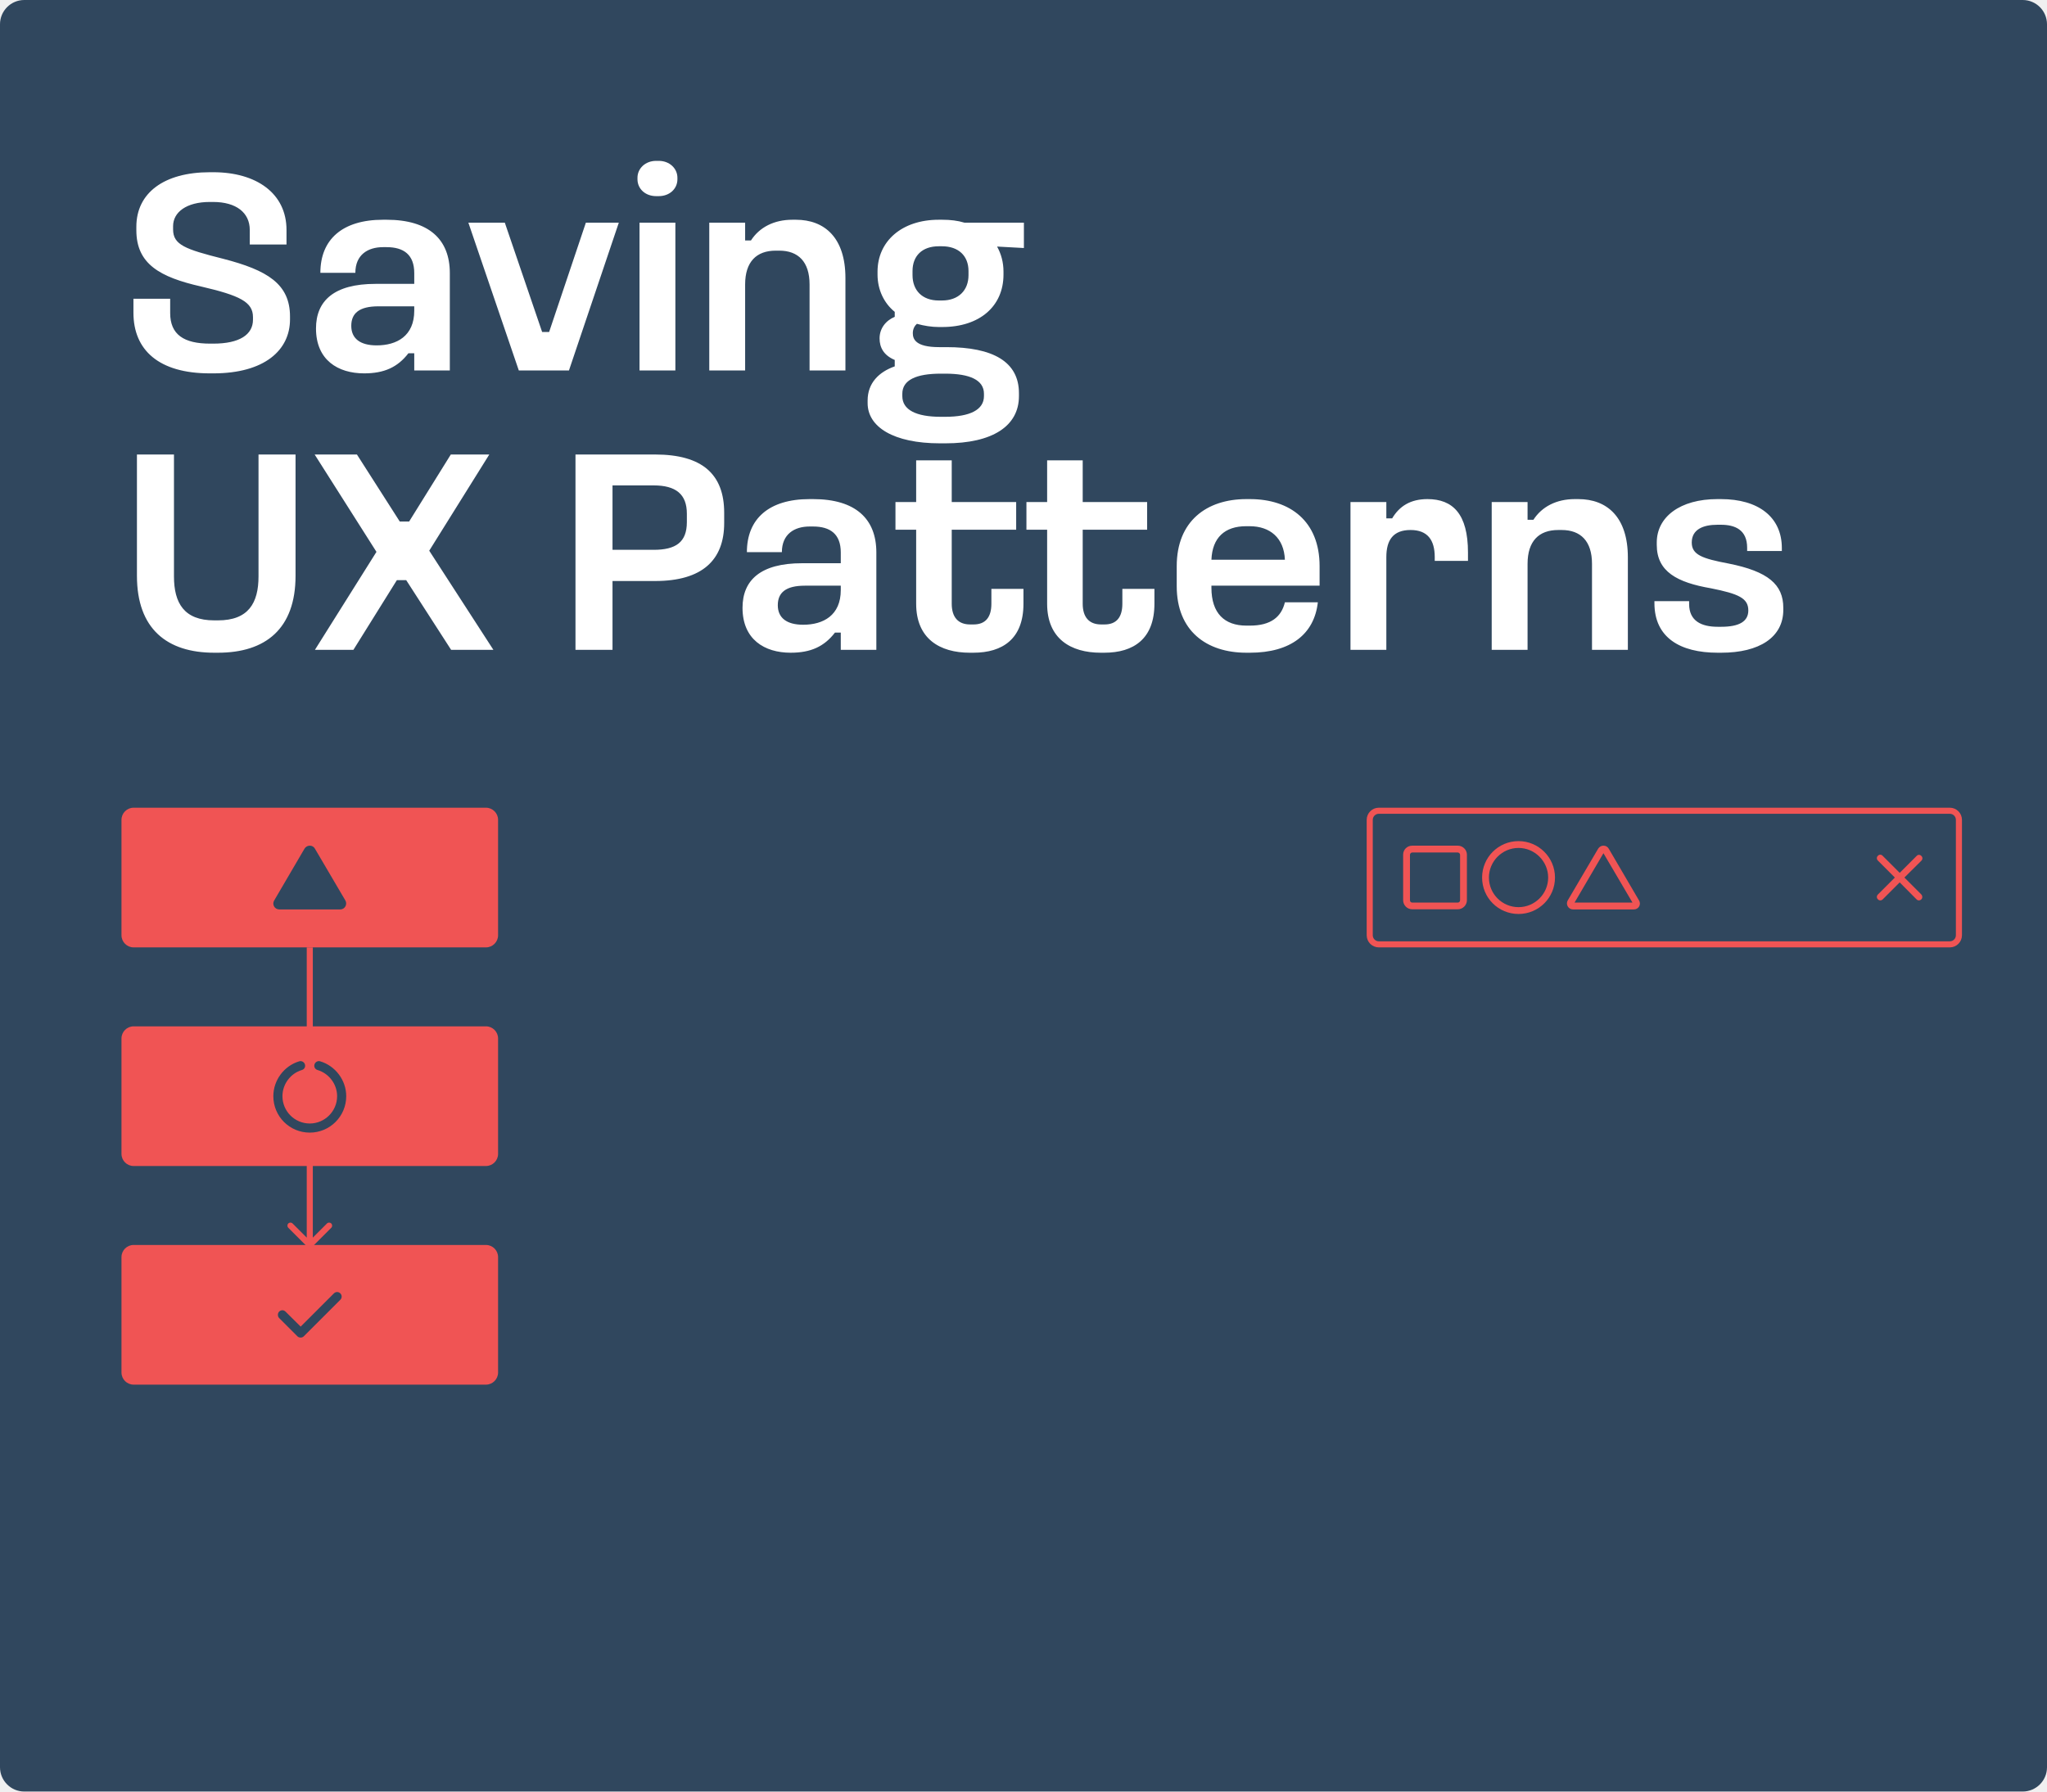
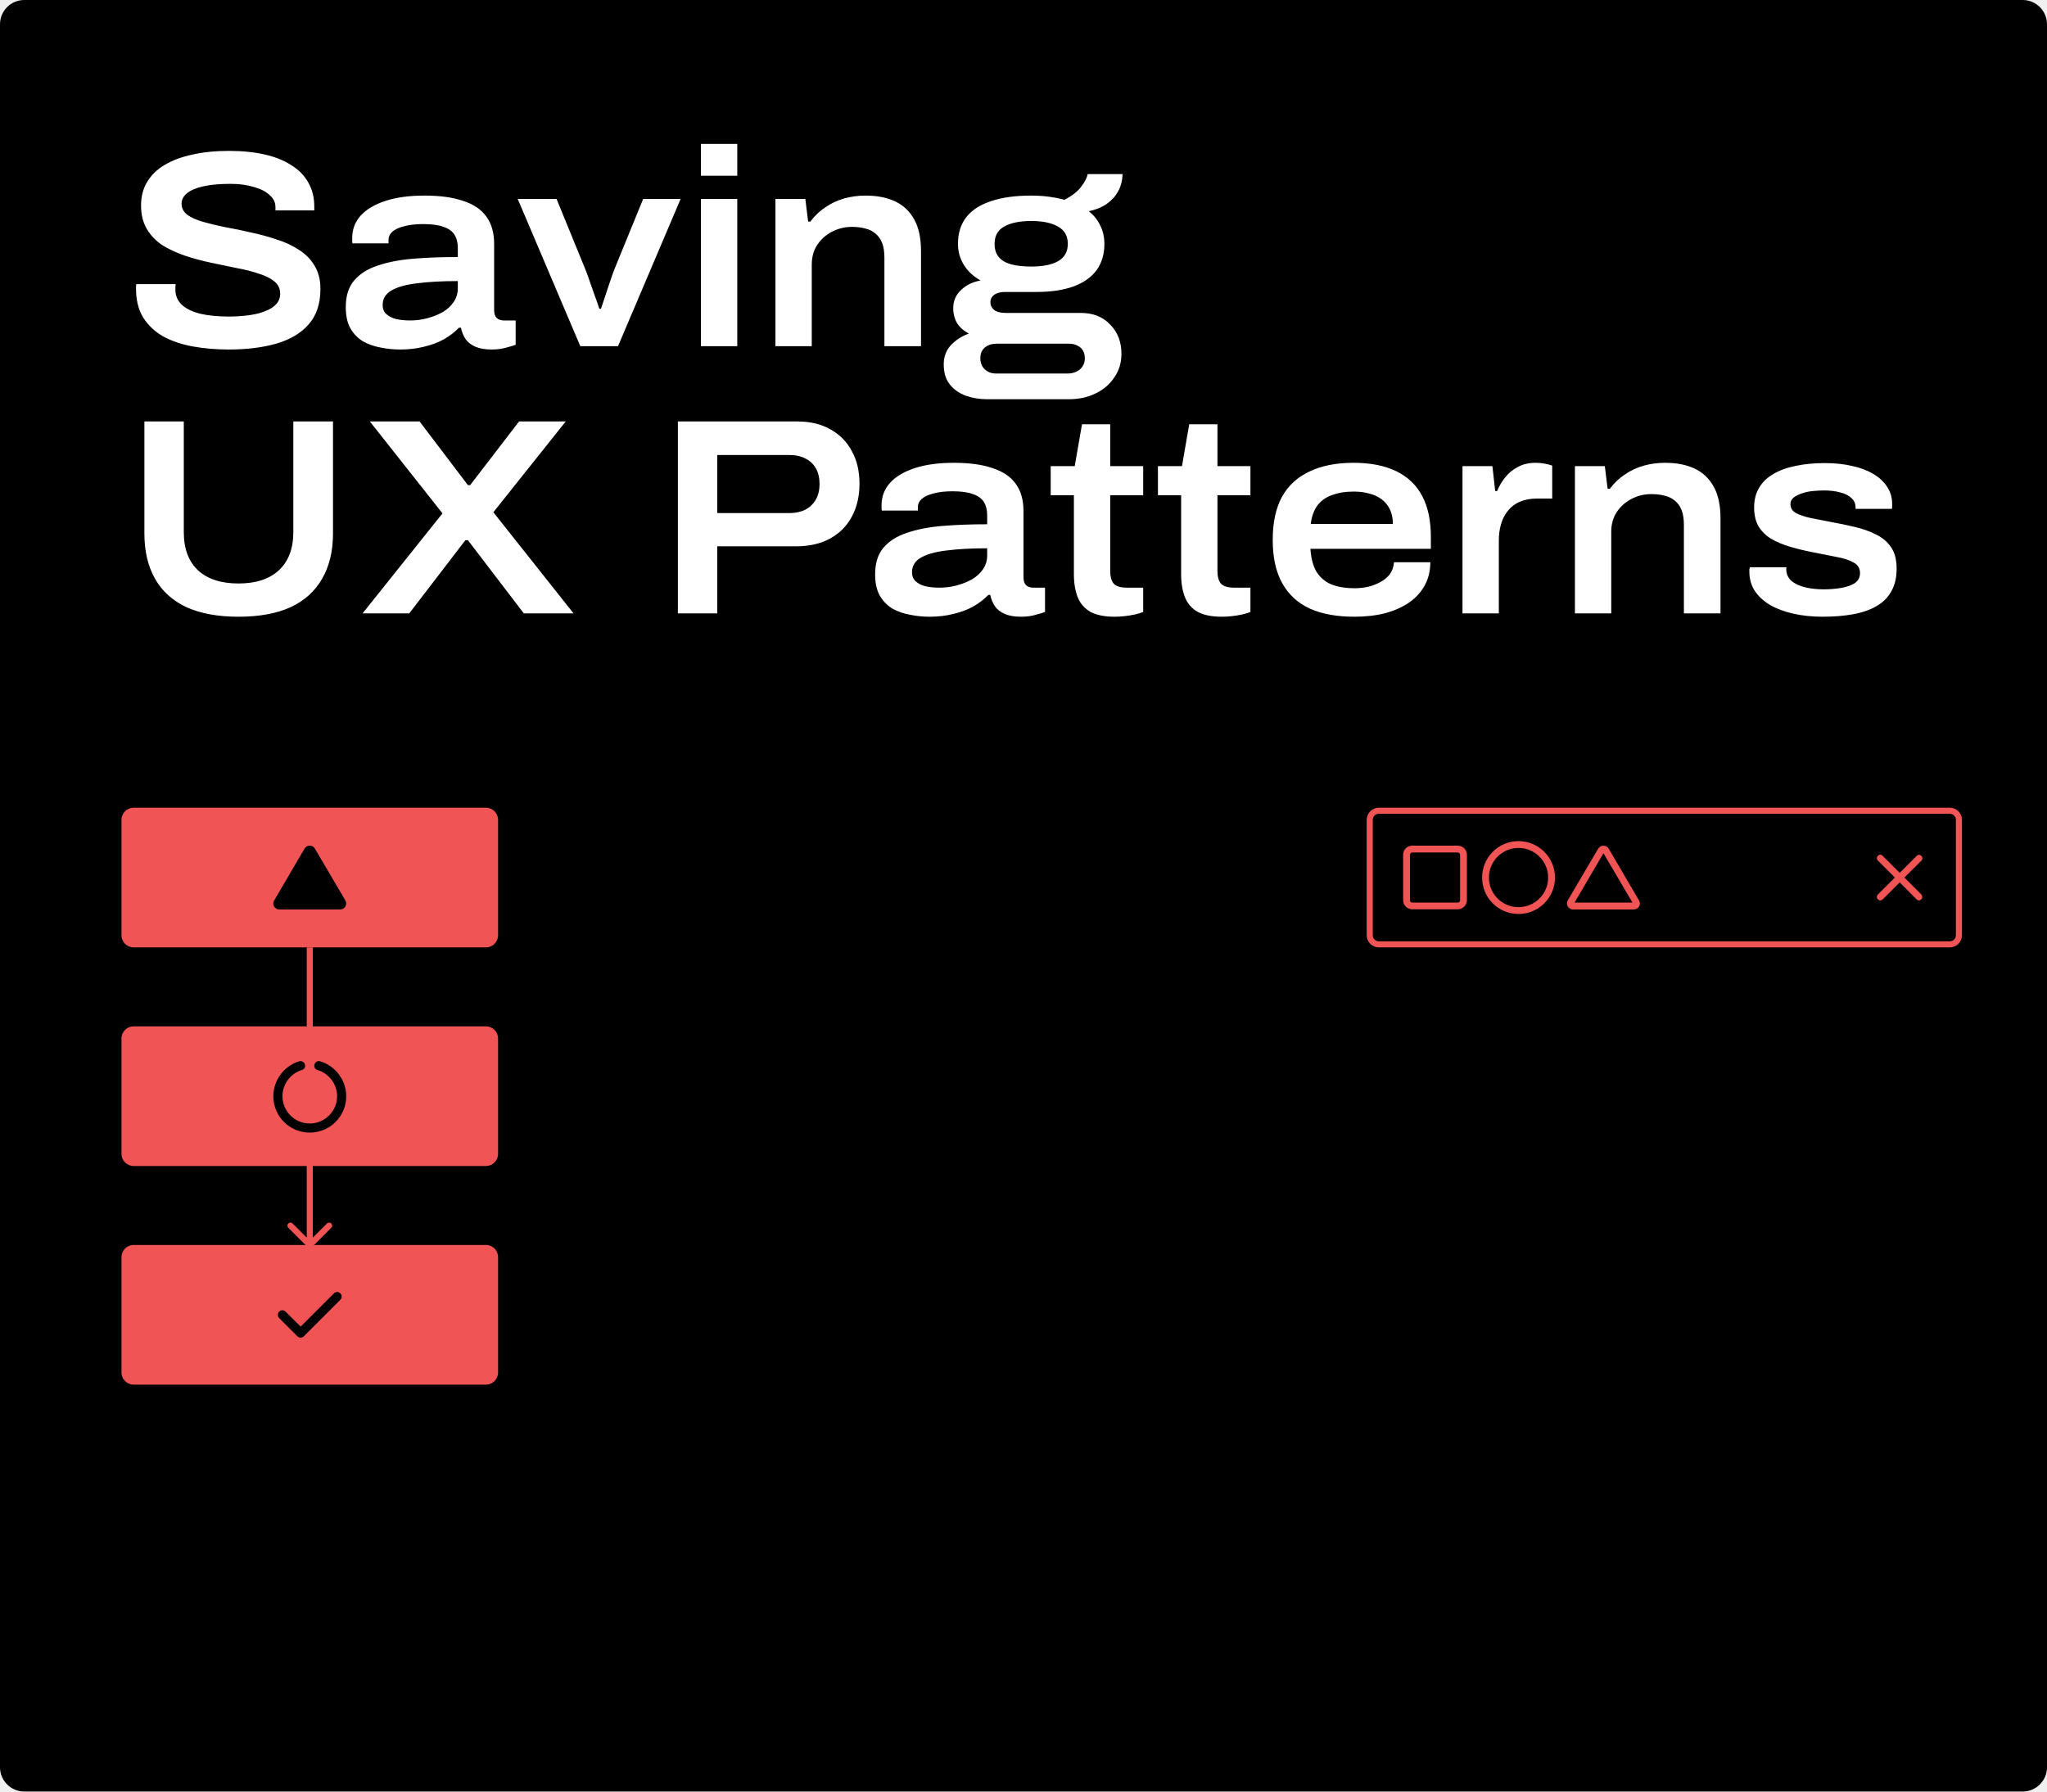
<svg xmlns="http://www.w3.org/2000/svg" width="337" height="295" viewBox="0 0 337 295" fill="none">
-   <rect width="337" height="295" rx="4" fill="#30475E" />
+   <rect width="337" height="295" rx="4" fill="black" />
  <path d="M50.646 205.354C50.842 205.549 51.158 205.549 51.354 205.354L54.535 202.172C54.731 201.976 54.731 201.66 54.535 201.464C54.34 201.269 54.024 201.269 53.828 201.464L51 204.293L48.172 201.464C47.976 201.269 47.66 201.269 47.465 201.464C47.269 201.66 47.269 201.976 47.465 202.172L50.646 205.354ZM50.5 156L50.5 205L51.5 205L51.5 156L50.5 156Z" fill="#F05454" />
-   <path d="M34.544 28.36C27.008 28.36 22.448 31.768 22.448 37.336V37.912C22.448 43.48 26.336 45.64 33.104 47.176C39.488 48.664 41.648 49.72 41.648 52.216V52.648C41.648 55.096 39.44 56.584 35.12 56.584H34.592C30.272 56.584 28.016 55.096 28.016 51.544V49.192H21.968V51.496C21.968 57.64 26.144 61.48 34.544 61.48H35.12C43.568 61.48 47.744 57.64 47.744 52.6V52.12C47.744 46.744 44 44.488 36.752 42.616C30.464 41.032 28.496 40.312 28.496 37.768V37.24C28.496 34.936 30.704 33.256 34.544 33.256H35.072C38.912 33.256 41.12 35.032 41.12 37.864V40.264H47.168V37.864C47.168 31.816 42.176 28.36 35.12 28.36H34.544ZM63.063 36.184C56.343 36.184 52.743 39.448 52.743 44.92H58.503C58.503 41.944 60.567 40.696 63.063 40.696H63.639C66.471 40.696 68.199 41.944 68.199 44.968V46.744H61.815C54.999 46.744 52.023 49.528 52.023 54.088C52.023 59.272 55.623 61.48 59.943 61.48C63.255 61.48 65.463 60.472 67.239 58.168H68.199V61H74.055V44.968C74.055 39.448 70.647 36.184 63.639 36.184H63.063ZM62.295 50.44H68.199V51.16C68.199 55.336 65.319 56.872 62.007 56.872C59.271 56.872 57.831 55.72 57.831 53.656C57.831 51.592 59.127 50.44 62.295 50.44ZM77.108 36.664L85.412 61H93.668L101.876 36.664H96.452L90.404 54.664H89.252L83.108 36.664H77.108ZM105.284 36.664V61H111.188V36.664H105.284ZM108.02 26.488C106.244 26.488 104.948 27.736 104.948 29.272V29.512C104.948 31.096 106.244 32.296 108.02 32.296H108.452C110.228 32.296 111.524 31.096 111.524 29.512V29.272C111.524 27.736 110.228 26.488 108.452 26.488H108.02ZM116.768 36.664V61H122.672V46.84C122.672 43.096 124.544 41.272 127.712 41.272H128.288C131.408 41.272 133.28 43.096 133.28 46.84V61H139.184V45.784C139.184 39.16 135.776 36.184 131.024 36.184H130.448C127.424 36.184 125.024 37.432 123.632 39.592H122.672V36.664H116.768ZM154.55 36.184C148.454 36.184 144.47 39.736 144.47 44.728V45.208C144.47 47.704 145.526 49.912 147.302 51.352V52.168C145.814 52.792 144.806 54.088 144.806 55.72C144.806 57.208 145.478 58.504 147.302 59.272V60.328C144.71 61.24 142.838 63.064 142.838 65.944V66.376C142.838 70.312 147.11 73 154.742 73H155.654C163.382 73 167.75 70.168 167.75 65.224V64.744C167.75 59.56 163.478 57.16 155.798 57.16H154.598C150.71 57.16 150.278 55.816 150.278 54.856C150.278 54.136 150.614 53.608 150.95 53.32C152.15 53.656 153.398 53.848 154.55 53.848H155.126C161.27 53.848 165.206 50.44 165.206 45.208V44.728C165.206 43.192 164.822 41.8 164.15 40.6L168.566 40.84V36.664H158.774C157.67 36.328 156.47 36.184 155.126 36.184H154.55ZM154.55 40.552H155.078C157.814 40.552 159.446 42.136 159.446 44.632V45.304C159.446 47.8 157.814 49.48 155.078 49.48H154.55C151.814 49.48 150.23 47.8 150.23 45.304V44.632C150.23 42.136 151.814 40.552 154.55 40.552ZM154.886 61.528H155.606C159.686 61.528 161.99 62.584 161.99 64.84V65.224C161.99 67.48 159.686 68.632 155.606 68.632H154.886C150.806 68.632 148.55 67.48 148.55 65.224V64.84C148.55 62.584 150.806 61.528 154.886 61.528ZM22.544 74.84V94.808C22.544 103.544 27.488 107.48 35.264 107.48H35.888C43.712 107.48 48.656 103.544 48.656 94.808V74.84H42.56V94.904C42.56 99.32 40.88 102.152 35.888 102.152H35.264C30.32 102.152 28.64 99.32 28.64 94.904V74.84H22.544ZM51.801 74.84L61.977 90.872L51.849 107H58.185L65.338 95.528H66.874L74.266 107H81.225L70.665 90.68L80.553 74.84H74.218L67.353 85.88H65.817L58.761 74.84H51.801ZM94.743 74.84V107H100.839V95.672H107.847C115.623 95.672 119.223 92.216 119.223 86.12V84.44C119.223 78.104 115.623 74.84 107.847 74.84H94.743ZM100.839 79.928H107.607C111.255 79.928 113.079 81.368 113.079 84.584V85.976C113.079 89.288 111.255 90.536 107.607 90.536H100.839V79.928ZM133.282 82.184C126.562 82.184 122.962 85.448 122.962 90.92H128.722C128.722 87.944 130.786 86.696 133.282 86.696H133.858C136.69 86.696 138.418 87.944 138.418 90.968V92.744H132.034C125.218 92.744 122.242 95.528 122.242 100.088C122.242 105.272 125.842 107.48 130.162 107.48C133.474 107.48 135.682 106.472 137.458 104.168H138.418V107H144.274V90.968C144.274 85.448 140.866 82.184 133.858 82.184H133.282ZM132.514 96.44H138.418V97.16C138.418 101.336 135.538 102.872 132.226 102.872C129.49 102.872 128.05 101.72 128.05 99.656C128.05 97.592 129.346 96.44 132.514 96.44ZM150.829 75.8V82.664H147.421V87.224H150.829V99.416C150.829 105.176 154.717 107.48 159.661 107.48H160.237C165.085 107.48 168.493 105.176 168.493 99.416V96.968H163.213V99.416C163.213 101.624 162.253 102.824 160.285 102.824H159.709C157.741 102.824 156.685 101.624 156.685 99.416V87.224H167.293V82.664H156.685V75.8H150.829ZM172.391 75.8V82.664H168.983V87.224H172.391V99.416C172.391 105.176 176.279 107.48 181.223 107.48H181.799C186.647 107.48 190.055 105.176 190.055 99.416V96.968H184.775V99.416C184.775 101.624 183.815 102.824 181.847 102.824H181.271C179.303 102.824 178.247 101.624 178.247 99.416V87.224H188.855V82.664H178.247V75.8H172.391ZM205.198 82.184C198.622 82.184 193.726 85.832 193.726 93.224V96.536C193.726 103.88 198.622 107.48 205.198 107.48H205.774C212.542 107.48 216.382 104.36 216.958 99.176H211.534C210.958 101.576 209.23 103.016 205.774 103.016H205.198C201.598 103.016 199.438 101 199.438 96.776V96.44H217.246V93.224C217.246 85.832 212.398 82.184 205.774 82.184H205.198ZM205.15 86.648H205.726C209.086 86.648 211.39 88.568 211.534 92.168H199.438C199.582 88.52 201.646 86.648 205.15 86.648ZM222.331 82.664V107H228.235V91.736C228.235 88.952 229.339 87.272 232.219 87.272C235.051 87.272 236.203 88.952 236.203 91.736V92.36H241.675V90.968C241.675 84.632 239.179 82.184 235.003 82.184C232.219 82.184 230.395 83.336 229.195 85.352H228.235V82.664H222.331ZM245.581 82.664V107H251.485V92.84C251.485 89.096 253.357 87.272 256.525 87.272H257.101C260.221 87.272 262.093 89.096 262.093 92.84V107H267.997V91.784C267.997 85.16 264.589 82.184 259.837 82.184H259.261C256.237 82.184 253.837 83.432 252.445 85.592H251.485V82.664H245.581ZM282.739 82.184C276.595 82.184 272.755 85.112 272.755 89.336V89.72C272.755 94.136 276.115 95.912 281.683 96.872C286.243 97.784 287.827 98.504 287.827 100.52C287.827 102.296 286.387 103.208 283.363 103.208H282.787C280.099 103.208 278.083 102.248 278.083 99.464V98.984H272.371V99.32C272.371 104.984 276.595 107.48 282.787 107.48H283.363C289.651 107.48 293.587 104.936 293.587 100.424V100.088C293.587 96.248 291.091 94.088 284.563 92.792C280.243 91.976 278.515 91.352 278.515 89.336C278.515 87.176 280.387 86.408 282.739 86.408H283.315C285.619 86.408 287.635 87.224 287.635 90.2V90.728H293.347V90.248C293.347 85.112 289.459 82.184 283.315 82.184H282.739Z" fill="white" />
+   <path d="M37.664 57.552C35.579 57.552 33.601 57.383 31.73 57.046C29.89 56.709 28.265 56.157 26.854 55.39C25.474 54.593 24.385 53.565 23.588 52.308C22.791 51.02 22.392 49.425 22.392 47.524C22.392 47.401 22.392 47.279 22.392 47.156C22.423 47.003 22.438 46.88 22.438 46.788H28.924C28.924 46.88 28.909 47.018 28.878 47.202C28.878 47.355 28.878 47.524 28.878 47.708C28.878 48.689 29.231 49.517 29.936 50.192C30.641 50.836 31.653 51.327 32.972 51.664C34.321 51.971 35.885 52.124 37.664 52.124C38.615 52.124 39.504 52.078 40.332 51.986C41.191 51.894 41.973 51.756 42.678 51.572C43.383 51.357 43.997 51.112 44.518 50.836C45.039 50.529 45.438 50.177 45.714 49.778C45.99 49.349 46.128 48.889 46.128 48.398C46.128 47.539 45.806 46.849 45.162 46.328C44.518 45.807 43.644 45.377 42.54 45.04C41.467 44.672 40.24 44.365 38.86 44.12C37.511 43.844 36.115 43.553 34.674 43.246C33.233 42.939 31.822 42.556 30.442 42.096C29.093 41.636 27.866 41.069 26.762 40.394C25.689 39.689 24.83 38.799 24.186 37.726C23.542 36.653 23.22 35.349 23.22 33.816C23.22 32.344 23.557 31.056 24.232 29.952C24.907 28.817 25.873 27.882 27.13 27.146C28.418 26.379 29.951 25.812 31.73 25.444C33.509 25.045 35.502 24.846 37.71 24.846C39.887 24.846 41.85 25.045 43.598 25.444C45.346 25.843 46.818 26.441 48.014 27.238C49.241 28.005 50.161 28.955 50.774 30.09C51.418 31.225 51.74 32.528 51.74 34V34.644H45.346V34.092C45.346 33.325 45.024 32.666 44.38 32.114C43.767 31.531 42.893 31.087 41.758 30.78C40.654 30.443 39.381 30.274 37.94 30.274C36.131 30.274 34.628 30.412 33.432 30.688C32.236 30.964 31.347 31.347 30.764 31.838C30.181 32.329 29.89 32.896 29.89 33.54C29.89 34.276 30.212 34.889 30.856 35.38C31.5 35.84 32.359 36.223 33.432 36.53C34.505 36.837 35.717 37.128 37.066 37.404C38.446 37.649 39.857 37.941 41.298 38.278C42.77 38.585 44.181 38.968 45.53 39.428C46.91 39.857 48.137 40.425 49.21 41.13C50.314 41.835 51.173 42.709 51.786 43.752C52.43 44.795 52.752 46.067 52.752 47.57C52.752 49.993 52.108 51.94 50.82 53.412C49.563 54.853 47.784 55.911 45.484 56.586C43.215 57.23 40.608 57.552 37.664 57.552ZM65.895 57.552C64.822 57.552 63.748 57.445 62.675 57.23C61.632 57.046 60.666 56.709 59.777 56.218C58.918 55.697 58.228 54.991 57.707 54.102C57.186 53.182 56.925 52.001 56.925 50.56C56.925 48.751 57.37 47.309 58.259 46.236C59.179 45.132 60.467 44.304 62.123 43.752C63.81 43.169 65.772 42.786 68.011 42.602C70.28 42.418 72.734 42.326 75.371 42.326V40.854C75.371 39.965 75.187 39.229 74.819 38.646C74.451 38.063 73.853 37.634 73.025 37.358C72.228 37.051 71.108 36.898 69.667 36.898C68.41 36.898 67.352 37.021 66.493 37.266C65.634 37.481 64.99 37.787 64.561 38.186C64.162 38.554 63.963 38.983 63.963 39.474V40.072H58.029C57.998 39.949 57.983 39.827 57.983 39.704C57.983 39.551 57.983 39.382 57.983 39.198C57.983 37.787 58.443 36.561 59.363 35.518C60.314 34.475 61.678 33.663 63.457 33.08C65.236 32.497 67.382 32.206 69.897 32.206C72.442 32.206 74.558 32.497 76.245 33.08C77.962 33.632 79.235 34.491 80.063 35.656C80.922 36.821 81.351 38.324 81.351 40.164V51.066C81.351 51.649 81.489 52.078 81.765 52.354C82.072 52.63 82.47 52.768 82.961 52.768H84.893V56.77C84.586 56.893 84.08 57.046 83.375 57.23C82.67 57.445 81.857 57.552 80.937 57.552C79.864 57.552 78.974 57.399 78.269 57.092C77.564 56.785 77.027 56.371 76.659 55.85C76.291 55.298 76.03 54.669 75.877 53.964H75.555C74.85 54.7 74.006 55.344 73.025 55.896C72.074 56.417 71.001 56.816 69.805 57.092C68.609 57.399 67.306 57.552 65.895 57.552ZM67.551 52.768C68.502 52.768 69.437 52.645 70.357 52.4C71.277 52.155 72.12 51.817 72.887 51.388C73.654 50.928 74.252 50.376 74.681 49.732C75.141 49.057 75.371 48.306 75.371 47.478V46.282C72.764 46.282 70.526 46.405 68.655 46.65C66.815 46.865 65.404 47.263 64.423 47.846C63.472 48.398 62.997 49.195 62.997 50.238C62.997 50.851 63.196 51.342 63.595 51.71C63.994 52.078 64.53 52.354 65.205 52.538C65.91 52.691 66.692 52.768 67.551 52.768ZM95.536 57L85.232 32.758H91.626L96.272 44.12C96.487 44.611 96.732 45.27 97.008 46.098C97.284 46.895 97.575 47.723 97.882 48.582C98.189 49.41 98.449 50.161 98.664 50.836H98.94C99.155 50.192 99.4 49.456 99.676 48.628C99.952 47.769 100.228 46.941 100.504 46.144C100.78 45.316 101.025 44.641 101.24 44.12L105.886 32.758H112.05L101.746 57H95.536ZM115.398 28.94V23.696H121.378V28.94H115.398ZM115.398 57V32.758H121.378V57H115.398ZM127.661 57V32.758H132.583L133.043 36.484H133.411C134.147 35.503 134.991 34.705 135.941 34.092C136.892 33.448 137.919 32.973 139.023 32.666C140.158 32.359 141.308 32.206 142.473 32.206C144.405 32.206 146.046 32.528 147.395 33.172C148.745 33.816 149.787 34.813 150.523 36.162C151.259 37.481 151.627 39.213 151.627 41.36V57H145.601V42.418C145.601 41.467 145.479 40.67 145.233 40.026C144.988 39.382 144.62 38.861 144.129 38.462C143.669 38.063 143.117 37.787 142.473 37.634C141.829 37.45 141.093 37.358 140.265 37.358C139.1 37.358 138.011 37.619 136.999 38.14C135.987 38.661 135.175 39.382 134.561 40.302C133.948 41.222 133.641 42.311 133.641 43.568V57H127.661ZM162.498 65.74C161.241 65.74 160.06 65.541 158.956 65.142C157.883 64.743 157.009 64.115 156.334 63.256C155.69 62.428 155.368 61.339 155.368 59.99C155.368 58.733 155.767 57.675 156.564 56.816C157.392 55.957 158.373 55.329 159.508 54.93C158.68 54.501 158.036 53.933 157.576 53.228C157.147 52.492 156.932 51.664 156.932 50.744C156.932 49.548 157.361 48.551 158.22 47.754C159.079 46.926 160.152 46.405 161.44 46.19C160.244 45.515 159.324 44.657 158.68 43.614C158.036 42.571 157.714 41.421 157.714 40.164C157.714 38.385 158.174 36.913 159.094 35.748C160.014 34.583 161.363 33.709 163.142 33.126C164.951 32.513 167.159 32.206 169.766 32.206C170.778 32.206 171.744 32.267 172.664 32.39C173.584 32.513 174.443 32.681 175.24 32.896C176.497 32.252 177.417 31.531 178 30.734C178.613 29.937 178.966 29.247 179.058 28.664H184.808C184.777 29.737 184.532 30.688 184.072 31.516C183.612 32.344 182.983 33.034 182.186 33.586C181.389 34.138 180.407 34.537 179.242 34.782C180.07 35.426 180.699 36.208 181.128 37.128C181.588 38.017 181.818 39.029 181.818 40.164C181.818 41.851 181.389 43.292 180.53 44.488C179.671 45.653 178.414 46.543 176.758 47.156C175.102 47.769 173.047 48.076 170.594 48.076H165.488C164.721 48.076 164.123 48.229 163.694 48.536C163.265 48.843 163.05 49.257 163.05 49.778C163.05 50.269 163.249 50.683 163.648 51.02C164.077 51.357 164.706 51.526 165.534 51.526H177.908C179.963 51.526 181.588 52.17 182.784 53.458C184.011 54.715 184.624 56.31 184.624 58.242C184.624 59.714 184.241 61.002 183.474 62.106C182.738 63.241 181.711 64.13 180.392 64.774C179.104 65.418 177.617 65.74 175.93 65.74H162.498ZM164.016 61.508H175.746C176.298 61.508 176.789 61.401 177.218 61.186C177.647 61.002 177.985 60.711 178.23 60.312C178.475 59.944 178.598 59.515 178.598 59.024C178.598 58.227 178.337 57.613 177.816 57.184C177.295 56.785 176.666 56.586 175.93 56.586H164.154C163.357 56.586 162.697 56.785 162.176 57.184C161.655 57.613 161.394 58.211 161.394 58.978C161.394 59.745 161.639 60.358 162.13 60.818C162.621 61.278 163.249 61.508 164.016 61.508ZM169.766 43.89C171.667 43.89 173.139 43.599 174.182 43.016C175.255 42.403 175.792 41.452 175.792 40.164C175.792 38.845 175.255 37.895 174.182 37.312C173.139 36.699 171.667 36.392 169.766 36.392C167.865 36.392 166.377 36.699 165.304 37.312C164.261 37.895 163.74 38.845 163.74 40.164C163.74 41.053 163.97 41.774 164.43 42.326C164.89 42.878 165.565 43.277 166.454 43.522C167.374 43.767 168.478 43.89 169.766 43.89ZM39.274 101.552C35.87 101.552 33.018 101.031 30.718 99.988C28.418 98.915 26.685 97.351 25.52 95.296C24.355 93.241 23.772 90.757 23.772 87.844V69.398H30.258V87.614C30.258 90.343 31.04 92.444 32.604 93.916C34.168 95.357 36.391 96.078 39.274 96.078C42.126 96.078 44.334 95.357 45.898 93.916C47.493 92.444 48.29 90.343 48.29 87.614V69.398H54.822V87.844C54.822 90.757 54.224 93.241 53.028 95.296C51.863 97.351 50.13 98.915 47.83 99.988C45.53 101.031 42.678 101.552 39.274 101.552ZM59.693 101L72.849 84.532L60.889 69.398H69.077L77.035 79.886H77.403L85.453 69.398H93.135L81.221 84.348L94.423 101H86.235L77.035 88.948H76.621L67.375 101H59.693ZM111.6 101V69.398H131.242C133.419 69.398 135.259 69.843 136.762 70.732C138.295 71.591 139.46 72.787 140.258 74.32C141.086 75.823 141.5 77.601 141.5 79.656C141.5 81.68 141.086 83.474 140.258 85.038C139.43 86.602 138.234 87.813 136.67 88.672C135.106 89.531 133.22 89.96 131.012 89.96H118.086V101H111.6ZM118.086 84.486H129.908C131.502 84.486 132.729 84.057 133.588 83.198C134.477 82.339 134.922 81.174 134.922 79.702C134.922 78.69 134.722 77.831 134.324 77.126C133.925 76.421 133.358 75.884 132.622 75.516C131.886 75.117 130.981 74.918 129.908 74.918H118.086V84.486ZM153.044 101.552C151.97 101.552 150.897 101.445 149.824 101.23C148.781 101.046 147.815 100.709 146.926 100.218C146.067 99.697 145.377 98.991 144.856 98.102C144.334 97.182 144.074 96.001 144.074 94.56C144.074 92.751 144.518 91.309 145.408 90.236C146.328 89.132 147.616 88.304 149.272 87.752C150.958 87.169 152.921 86.786 155.16 86.602C157.429 86.418 159.882 86.326 162.52 86.326V84.854C162.52 83.965 162.336 83.229 161.968 82.646C161.6 82.063 161.002 81.634 160.174 81.358C159.376 81.051 158.257 80.898 156.816 80.898C155.558 80.898 154.5 81.021 153.642 81.266C152.783 81.481 152.139 81.787 151.71 82.186C151.311 82.554 151.112 82.983 151.112 83.474V84.072H145.178C145.147 83.949 145.132 83.827 145.132 83.704C145.132 83.551 145.132 83.382 145.132 83.198C145.132 81.787 145.592 80.561 146.512 79.518C147.462 78.475 148.827 77.663 150.606 77.08C152.384 76.497 154.531 76.206 157.046 76.206C159.591 76.206 161.707 76.497 163.394 77.08C165.111 77.632 166.384 78.491 167.212 79.656C168.07 80.821 168.5 82.324 168.5 84.164V95.066C168.5 95.649 168.638 96.078 168.914 96.354C169.22 96.63 169.619 96.768 170.11 96.768H172.042V100.77C171.735 100.893 171.229 101.046 170.524 101.23C169.818 101.445 169.006 101.552 168.086 101.552C167.012 101.552 166.123 101.399 165.417 101.092C164.712 100.785 164.176 100.371 163.808 99.85C163.44 99.298 163.179 98.669 163.026 97.964H162.704C161.998 98.7 161.155 99.344 160.174 99.896C159.223 100.417 158.15 100.816 156.954 101.092C155.758 101.399 154.454 101.552 153.044 101.552ZM154.7 96.768C155.65 96.768 156.586 96.645 157.506 96.4C158.426 96.155 159.269 95.817 160.036 95.388C160.802 94.928 161.4 94.376 161.83 93.732C162.29 93.057 162.52 92.306 162.52 91.478V90.282C159.913 90.282 157.674 90.405 155.804 90.65C153.964 90.865 152.553 91.263 151.572 91.846C150.621 92.398 150.146 93.195 150.146 94.238C150.146 94.851 150.345 95.342 150.744 95.71C151.142 96.078 151.679 96.354 152.354 96.538C153.059 96.691 153.841 96.768 154.7 96.768ZM183.512 101.552C181.856 101.552 180.538 101.291 179.556 100.77C178.575 100.218 177.87 99.421 177.44 98.378C177.011 97.305 176.796 96.017 176.796 94.514V81.542H172.978V76.758H176.934L178.13 69.858H182.776V76.758H188.204V81.542H182.776V94.008C182.776 94.928 182.96 95.618 183.328 96.078C183.727 96.538 184.463 96.768 185.536 96.768H188.204V100.77C187.836 100.923 187.376 101.061 186.824 101.184C186.272 101.307 185.705 101.399 185.122 101.46C184.54 101.521 184.003 101.552 183.512 101.552ZM201.167 101.552C199.511 101.552 198.192 101.291 197.211 100.77C196.229 100.218 195.524 99.421 195.095 98.378C194.665 97.305 194.451 96.017 194.451 94.514V81.542H190.633V76.758H194.589L195.785 69.858H200.431V76.758H205.859V81.542H200.431V94.008C200.431 94.928 200.615 95.618 200.983 96.078C201.381 96.538 202.117 96.768 203.191 96.768H205.859V100.77C205.491 100.923 205.031 101.061 204.479 101.184C203.927 101.307 203.359 101.399 202.777 101.46C202.194 101.521 201.657 101.552 201.167 101.552ZM222.961 101.552C220.078 101.552 217.64 101.107 215.647 100.218C213.654 99.298 212.136 97.903 211.093 96.032C210.05 94.161 209.529 91.785 209.529 88.902C209.529 86.05 210.035 83.689 211.047 81.818C212.09 79.947 213.608 78.552 215.601 77.632C217.594 76.681 220.002 76.206 222.823 76.206C225.614 76.206 227.96 76.666 229.861 77.586C231.762 78.506 233.188 79.871 234.139 81.68C235.09 83.459 235.565 85.713 235.565 88.442V90.374H215.739C215.831 91.877 216.153 93.119 216.705 94.1C217.288 95.051 218.1 95.756 219.143 96.216C220.216 96.645 221.52 96.86 223.053 96.86C223.758 96.86 224.479 96.783 225.215 96.63C225.951 96.446 226.626 96.185 227.239 95.848C227.883 95.511 228.404 95.081 228.803 94.56C229.202 94.008 229.432 93.349 229.493 92.582H235.473C235.473 93.962 235.182 95.204 234.599 96.308C234.016 97.412 233.173 98.363 232.069 99.16C230.965 99.927 229.646 100.525 228.113 100.954C226.58 101.353 224.862 101.552 222.961 101.552ZM215.785 86.28H229.309C229.309 85.329 229.14 84.517 228.803 83.842C228.466 83.167 228.006 82.615 227.423 82.186C226.84 81.757 226.166 81.45 225.399 81.266C224.632 81.051 223.789 80.944 222.869 80.944C221.489 80.944 220.278 81.143 219.235 81.542C218.223 81.91 217.426 82.493 216.843 83.29C216.291 84.087 215.938 85.084 215.785 86.28ZM240.774 101V76.758H245.696L246.156 80.852H246.478C246.816 80.024 247.26 79.273 247.812 78.598C248.364 77.893 249.054 77.325 249.882 76.896C250.71 76.436 251.692 76.206 252.826 76.206C253.348 76.206 253.838 76.252 254.298 76.344C254.789 76.436 255.203 76.543 255.54 76.666V82.094H253.056C251.983 82.094 251.048 82.263 250.25 82.6C249.453 82.937 248.794 83.428 248.272 84.072C247.751 84.716 247.368 85.452 247.122 86.28C246.877 87.108 246.754 88.013 246.754 88.994V101H240.774ZM259.282 101V76.758H264.204L264.664 80.484H265.032C265.768 79.503 266.612 78.705 267.562 78.092C268.513 77.448 269.54 76.973 270.644 76.666C271.779 76.359 272.929 76.206 274.094 76.206C276.026 76.206 277.667 76.528 279.016 77.172C280.366 77.816 281.408 78.813 282.144 80.162C282.88 81.481 283.248 83.213 283.248 85.36V101H277.222V86.418C277.222 85.467 277.1 84.67 276.854 84.026C276.609 83.382 276.241 82.861 275.75 82.462C275.29 82.063 274.738 81.787 274.094 81.634C273.45 81.45 272.714 81.358 271.886 81.358C270.721 81.358 269.632 81.619 268.62 82.14C267.608 82.661 266.796 83.382 266.182 84.302C265.569 85.222 265.262 86.311 265.262 87.568V101H259.282ZM300.099 101.552C298.32 101.552 296.695 101.383 295.223 101.046C293.751 100.709 292.478 100.233 291.405 99.62C290.332 98.976 289.488 98.194 288.875 97.274C288.292 96.354 288.001 95.311 288.001 94.146C288.001 93.993 288.001 93.855 288.001 93.732C288.032 93.609 288.062 93.502 288.093 93.41H294.119C294.119 93.441 294.104 93.502 294.073 93.594C294.073 93.655 294.073 93.717 294.073 93.778C294.104 94.575 294.41 95.219 294.993 95.71C295.576 96.17 296.327 96.507 297.247 96.722C298.167 96.937 299.164 97.044 300.237 97.044C301.218 97.044 302.169 96.967 303.089 96.814C304.009 96.661 304.76 96.4 305.343 96.032C305.926 95.633 306.217 95.081 306.217 94.376C306.217 93.579 305.864 92.996 305.159 92.628C304.484 92.229 303.549 91.923 302.353 91.708C301.157 91.463 299.762 91.187 298.167 90.88C296.94 90.635 295.76 90.343 294.625 90.006C293.49 89.669 292.478 89.239 291.589 88.718C290.73 88.197 290.04 87.522 289.519 86.694C289.028 85.835 288.783 84.793 288.783 83.566C288.783 82.309 289.059 81.22 289.611 80.3C290.163 79.38 290.945 78.629 291.957 78.046C293 77.433 294.226 76.988 295.637 76.712C297.078 76.405 298.673 76.252 300.421 76.252C302.046 76.252 303.518 76.405 304.837 76.712C306.186 76.988 307.352 77.417 308.333 78C309.345 78.583 310.127 79.303 310.679 80.162C311.231 80.99 311.507 81.925 311.507 82.968C311.507 83.121 311.507 83.275 311.507 83.428C311.507 83.581 311.492 83.704 311.461 83.796H305.481V83.566C305.481 82.922 305.251 82.401 304.791 82.002C304.331 81.573 303.718 81.266 302.951 81.082C302.184 80.867 301.295 80.76 300.283 80.76C299.731 80.76 299.133 80.791 298.489 80.852C297.845 80.913 297.247 81.036 296.695 81.22C296.143 81.404 295.683 81.634 295.315 81.91C294.947 82.186 294.763 82.554 294.763 83.014C294.763 83.658 295.07 84.149 295.683 84.486C296.327 84.823 297.155 85.099 298.167 85.314C299.179 85.498 300.283 85.713 301.479 85.958C302.828 86.203 304.147 86.479 305.435 86.786C306.723 87.093 307.873 87.507 308.885 88.028C309.897 88.519 310.71 89.209 311.323 90.098C311.936 90.987 312.243 92.168 312.243 93.64C312.243 95.112 311.952 96.354 311.369 97.366C310.817 98.378 310.004 99.191 308.931 99.804C307.888 100.417 306.616 100.862 305.113 101.138C303.61 101.414 301.939 101.552 300.099 101.552Z" fill="white" />
  <rect x="20" y="133" width="62" height="23" rx="2" fill="#F05454" />
-   <path d="M56.859 148.273C57.234 148.93 56.766 149.75 56.016 149.75H45.984C45.211 149.75 44.742 148.93 45.141 148.273L50.133 139.742C50.531 139.086 51.492 139.086 51.844 139.742L56.859 148.273Z" fill="#30475E" />
+   <path d="M56.859 148.273C57.234 148.93 56.766 149.75 56.016 149.75H45.984C45.211 149.75 44.742 148.93 45.141 148.273L50.133 139.742C50.531 139.086 51.492 139.086 51.844 139.742L56.859 148.273Z" fill="black" />
  <rect x="20" y="169" width="62" height="23" rx="2" fill="#F05454" />
-   <path d="M57 180.5C57 183.828 54.305 186.5 51 186.5C47.672 186.5 45 183.828 45 180.5C45 177.875 46.758 175.508 49.266 174.758C49.664 174.641 50.086 174.875 50.203 175.273C50.32 175.672 50.109 176.07 49.711 176.188C47.812 176.75 46.5 178.531 46.5 180.5C46.5 182.984 48.516 185 51 185C53.461 185 55.5 182.984 55.5 180.5C55.5 178.531 54.164 176.75 52.266 176.188C51.867 176.07 51.656 175.672 51.773 175.273C51.891 174.875 52.312 174.641 52.711 174.758C55.219 175.508 57 177.875 57 180.5Z" fill="#30475E" />
+   <path d="M57 180.5C57 183.828 54.305 186.5 51 186.5C47.672 186.5 45 183.828 45 180.5C45 177.875 46.758 175.508 49.266 174.758C49.664 174.641 50.086 174.875 50.203 175.273C50.32 175.672 50.109 176.07 49.711 176.188C47.812 176.75 46.5 178.531 46.5 180.5C46.5 182.984 48.516 185 51 185C53.461 185 55.5 182.984 55.5 180.5C55.5 178.531 54.164 176.75 52.266 176.188C51.867 176.07 51.656 175.672 51.773 175.273C51.891 174.875 52.312 174.641 52.711 174.758C55.219 175.508 57 177.875 57 180.5Z" fill="black" />
  <rect x="20" y="205" width="62" height="23" rx="2" fill="#F05454" />
-   <path d="M56.25 213.5C56.25 213.711 56.156 213.898 56.016 214.039L50.016 220.039C49.875 220.18 49.688 220.25 49.5 220.25C49.289 220.25 49.102 220.18 48.961 220.039L45.961 217.039C45.82 216.898 45.75 216.711 45.75 216.5C45.75 216.078 46.078 215.75 46.5 215.75C46.688 215.75 46.875 215.844 47.016 215.984L49.5 218.445L54.961 212.984C55.102 212.844 55.289 212.75 55.5 212.75C55.898 212.75 56.25 213.078 56.25 213.5Z" fill="#30475E" />
+   <path d="M56.25 213.5C56.25 213.711 56.156 213.898 56.016 214.039L50.016 220.039C49.875 220.18 49.688 220.25 49.5 220.25C49.289 220.25 49.102 220.18 48.961 220.039L45.961 217.039C45.82 216.898 45.75 216.711 45.75 216.5C45.75 216.078 46.078 215.75 46.5 215.75C46.688 215.75 46.875 215.844 47.016 215.984L49.5 218.445L54.961 212.984C55.102 212.844 55.289 212.75 55.5 212.75C55.898 212.75 56.25 213.078 56.25 213.5Z" fill="black" />
  <path d="M240 139.25H232.5C231.656 139.25 231 139.906 231 140.727V148.227C231 149.047 231.656 149.727 232.5 149.727H240C240.82 149.727 241.5 149.047 241.5 148.227V140.727C241.5 139.93 240.82 139.25 240 139.25ZM240.375 148.25C240.375 148.461 240.188 148.625 240 148.625H232.5C232.289 148.625 232.125 148.461 232.125 148.25V140.75C232.125 140.562 232.289 140.375 232.5 140.375H240C240.188 140.375 240.375 140.562 240.375 140.75V148.25Z" fill="#F05454" />
  <path d="M250 138.5C246.672 138.5 244 141.195 244 144.5C244 147.828 246.672 150.5 250 150.5C253.305 150.5 256 147.828 256 144.5C256 141.195 253.305 138.5 250 138.5ZM250 149.375C247.305 149.375 245.125 147.195 245.125 144.5C245.125 141.828 247.305 139.625 250 139.625C252.672 139.625 254.875 141.828 254.875 144.5C254.875 147.195 252.672 149.375 250 149.375Z" fill="#F05454" />
  <path d="M263.977 140.492L268.758 148.625H259.219L263.977 140.492ZM263.977 139.25C263.648 139.25 263.32 139.414 263.109 139.742L258.094 148.273C257.719 148.93 258.211 149.75 258.961 149.75H268.992C269.766 149.75 270.234 148.93 269.836 148.273L264.844 139.742C264.656 139.414 264.328 139.25 263.977 139.25Z" fill="#F05454" />
  <path d="M316.312 147.289C316.523 147.523 316.523 147.875 316.312 148.086C316.078 148.32 315.727 148.32 315.516 148.086L312.75 145.297L309.961 148.086C309.727 148.32 309.375 148.32 309.164 148.086C308.93 147.875 308.93 147.523 309.164 147.289L311.953 144.5L309.164 141.711C308.93 141.477 308.93 141.125 309.164 140.914C309.375 140.68 309.727 140.68 309.938 140.914L312.75 143.727L315.539 140.938C315.75 140.703 316.102 140.703 316.312 140.938C316.547 141.148 316.547 141.5 316.312 141.734L313.523 144.5L316.312 147.289Z" fill="#F05454" />
  <rect x="225.5" y="133.5" width="97" height="22" rx="1.5" stroke="#F05454" />
</svg>
